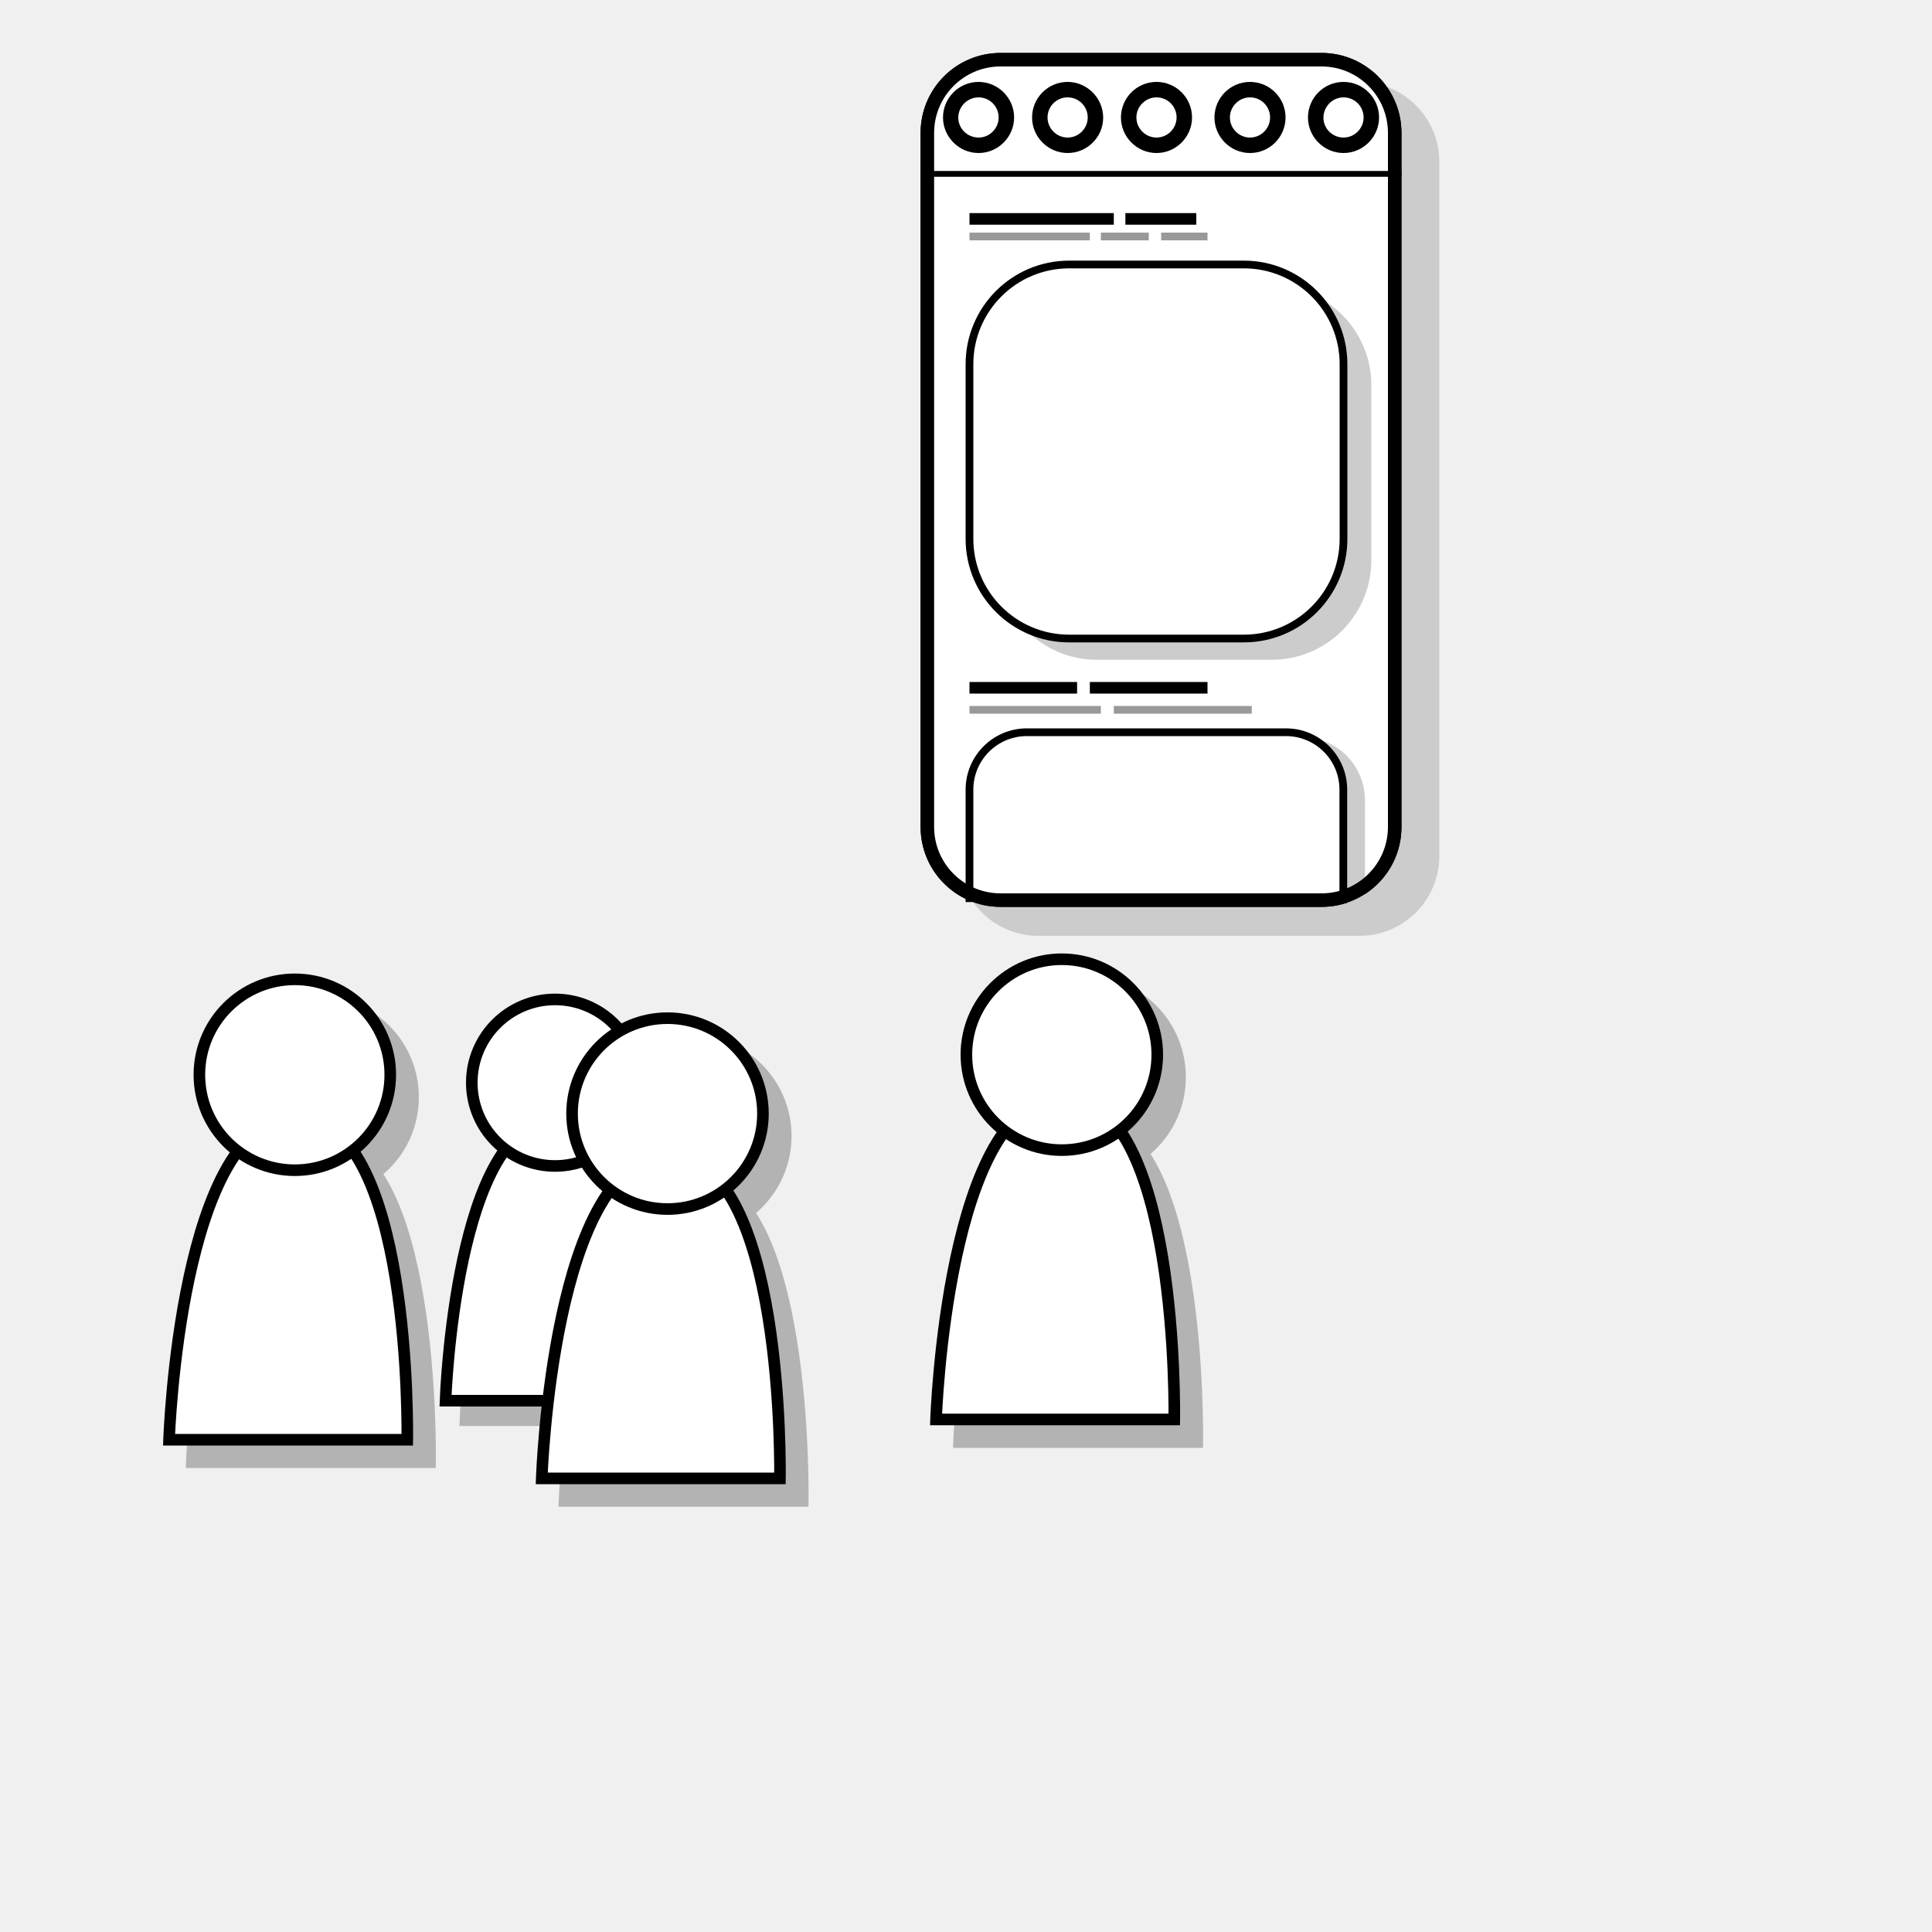
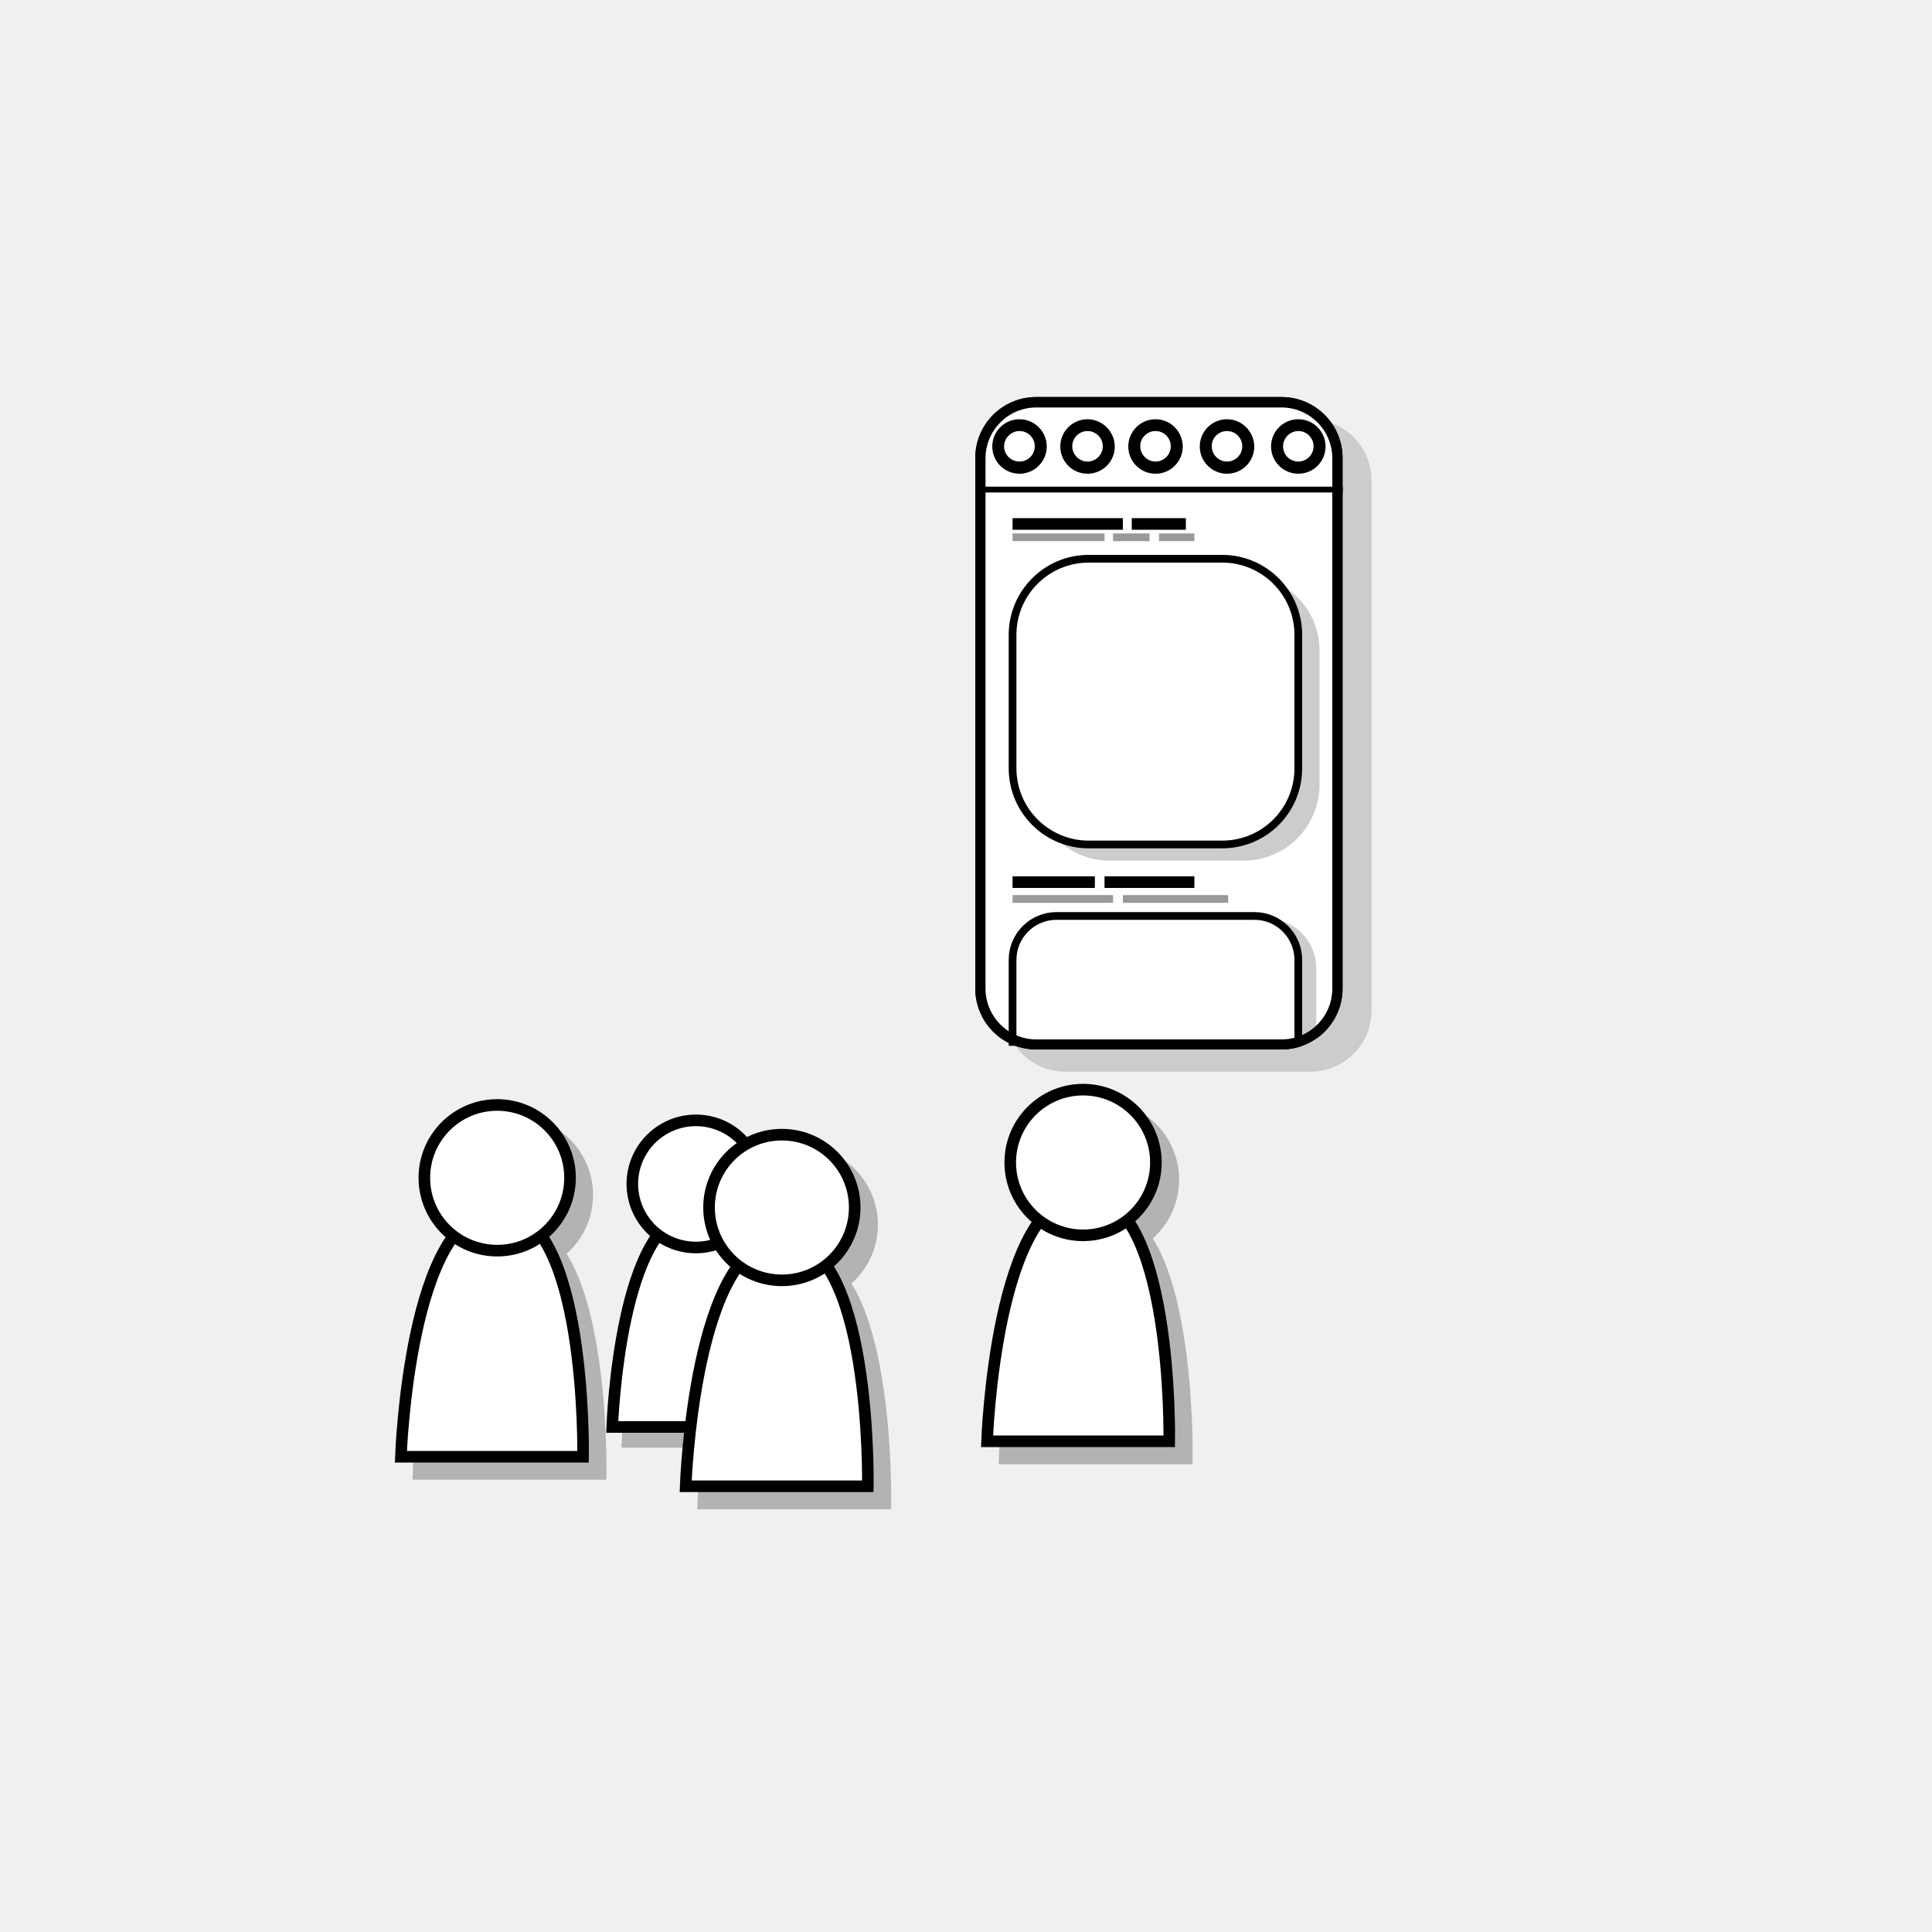
<svg xmlns="http://www.w3.org/2000/svg" version="1.1" id="Layer_1" x="0px" y="0px" viewBox="0 0 1000 1000" style="enable-background:new 0 0 1000 1000;" xml:space="preserve">
  <style type="text/css">
	.st0{fill:#CCCCCC;}
	.st1{fill:#FFFFFF;}
- 	.st2{fill:#FFFFFF;stroke:#000000;stroke-width:6;stroke-miterlimit:10;}
- 	.st3{fill:#FFFFFF;stroke:#999999;stroke-width:4;stroke-miterlimit:10;}
+ 	.st2{fill:none;stroke:#000000;stroke-width:6;stroke-miterlimit:10;}
+ 	.st3{fill:none;stroke:#999999;stroke-width:4;stroke-miterlimit:10;}
	.st4{fill:#CCCCCC;stroke:#CCCCCC;stroke-width:6;stroke-miterlimit:10;}
	.st5{fill:#FFFFFF;stroke:#000000;stroke-width:4;stroke-miterlimit:10;}
	.st6{fill:none;stroke:#000000;stroke-width:3;stroke-miterlimit:10;}
	.st7{fill:#B3B3B3;stroke:#B3B3B3;stroke-width:6;stroke-miterlimit:10;}
+ 	.st8{fill:#FFFFFF;stroke:#000000;stroke-width:6;stroke-miterlimit:10;}
</style>
  <g>
-     <path class="st0" d="M537.5,481.4c-21.2,0-38.4-17.2-38.4-38.4V83.8c0-21.2,17.2-38.4,38.4-38.4h166.1c21.2,0,38.4,17.2,38.4,38.4   V443c0,21.2-17.2,38.4-38.4,38.4H537.5z" />
-     <path class="st0" d="M703.6,48.4c19.5,0,35.4,15.9,35.4,35.4V443c0,19.5-15.9,35.4-35.4,35.4H537.5c-19.5,0-35.4-15.9-35.4-35.4   V83.8c0-19.5,15.9-35.4,35.4-35.4H703.6 M703.6,42.4H537.5c-22.9,0-41.4,18.5-41.4,41.4V443c0,22.9,18.5,41.4,41.4,41.4h166.1   c22.9,0,41.4-18.5,41.4-41.4V83.8C745,61,726.5,42.4,703.6,42.4L703.6,42.4z" />
+     <path class="st0" d="M551.4,552.4c-16.2,0-29.3-13.1-29.3-29.3V248.6c0-16.2,13.1-29.3,29.3-29.3h126.9c16.2,0,29.3,13.1,29.3,29.3   v274.5c0,16.2-13.1,29.3-29.3,29.3H551.4z" />
+     <path class="st0" d="M678.3,221.6c14.9,0,27,12.1,27,27v274.5c0,14.9-12.1,27-27,27H551.4c-14.9,0-27-12.1-27-27V248.6   c0-14.9,12.1-27,27-27H678.3 M678.3,217H551.4c-17.5,0-31.6,14.1-31.6,31.6v274.5c0,17.5,14.1,31.6,31.6,31.6h126.9   c17.5,0,31.6-14.1,31.6-31.6V248.6C709.9,231.2,695.8,217,678.3,217L678.3,217z" />
  </g>
  <g>
-     <path class="st1" d="M517.9,466.4c-21.2,0-38.4-17.2-38.4-38.4V68.8c0-21.2,17.2-38.4,38.4-38.4H684c21.2,0,38.4,17.2,38.4,38.4   V428c0,21.2-17.2,38.4-38.4,38.4H517.9z" />
-     <path d="M684,33.4c19.5,0,35.4,15.9,35.4,35.4V428c0,19.5-15.9,35.4-35.4,35.4H517.9c-19.5,0-35.4-15.9-35.4-35.4V68.8   c0-19.5,15.9-35.4,35.4-35.4H684 M684,27.4H517.9c-22.9,0-41.4,18.5-41.4,41.4V428c0,22.9,18.5,41.4,41.4,41.4H684   c22.9,0,41.4-18.5,41.4-41.4V68.8C725.4,46,706.9,27.4,684,27.4L684,27.4z" />
+     <path class="st1" d="M536.4,541c-16.2,0-29.3-13.1-29.3-29.3V237.2c0-16.2,13.1-29.3,29.3-29.3h126.9c16.2,0,29.3,13.1,29.3,29.3   v274.5c0,16.2-13.1,29.3-29.3,29.3H536.4z" />
+     <path d="M663.3,210.1c14.9,0,27,12.1,27,27v274.5c0,14.9-12.1,27-27,27H536.4c-14.9,0-27-12.1-27-27V237.2c0-14.9,12.1-27,27-27   H663.3 M663.3,205.5H536.4c-17.5,0-31.6,14.1-31.6,31.6v274.5c0,17.5,14.1,31.6,31.6,31.6h126.9c17.5,0,31.6-14.1,31.6-31.6V237.2   C695,219.7,680.8,205.5,663.3,205.5L663.3,205.5z" />
  </g>
  <g>
-     <circle class="st1" cx="506.5" cy="60.9" r="14.4" />
-     <path d="M506.5,50.4c5.8,0,10.4,4.7,10.4,10.4s-4.7,10.4-10.4,10.4S496,66.6,496,60.9S500.7,50.4,506.5,50.4 M506.5,42.4   c-10.2,0-18.4,8.3-18.4,18.4s8.3,18.4,18.4,18.4s18.4-8.3,18.4-18.4S516.6,42.4,506.5,42.4L506.5,42.4z" />
+     <ellipse transform="matrix(0.2298 -0.9732 0.9732 0.2298 181.5206 691.6006)" class="st1" cx="527.7" cy="231.1" rx="11" ry="11" />
+     <path d="M527.7,223.1c4.4,0,7.9,3.6,7.9,7.9c0,4.4-3.6,7.9-7.9,7.9c-4.4,0-8-3.5-8-7.9C519.7,226.8,523.3,223.1,527.7,223.1    M527.7,217c-7.8,0-14.1,6.3-14.1,14.1s6.3,14.1,14.1,14.1c7.7,0,14.1-6.3,14.1-14.1C541.8,223.3,535.4,217,527.7,217L527.7,217z" />
  </g>
  <g>
-     <circle class="st1" cx="552.6" cy="60.9" r="14.4" />
-     <path d="M552.6,50.4c5.8,0,10.4,4.7,10.4,10.4s-4.7,10.4-10.4,10.4s-10.4-4.7-10.4-10.4S546.8,50.4,552.6,50.4 M552.6,42.4   c-10.2,0-18.4,8.3-18.4,18.4s8.3,18.4,18.4,18.4S571,71,571,60.9S562.7,42.4,552.6,42.4L552.6,42.4z" />
+     <circle class="st1" cx="562.9" cy="231.1" r="11" />
+     <path d="M562.9,223.1c4.4,0,7.9,3.6,7.9,7.9c0,4.4-3.6,7.9-7.9,7.9s-7.9-3.6-7.9-7.9C555,226.7,558.5,223.1,562.9,223.1 M562.9,217   c-7.8,0-14.1,6.3-14.1,14.1s6.3,14.1,14.1,14.1s14.1-6.3,14.1-14C577,223.4,570.6,217,562.9,217L562.9,217z" />
  </g>
  <g>
-     <circle class="st1" cx="598.6" cy="60.9" r="14.4" />
-     <path d="M598.6,50.4c5.8,0,10.4,4.7,10.4,10.4s-4.7,10.4-10.4,10.4s-10.4-4.7-10.4-10.4S592.9,50.4,598.6,50.4 M598.6,42.4   c-10.2,0-18.4,8.3-18.4,18.4s8.3,18.4,18.4,18.4s18.4-8.3,18.4-18.4S608.8,42.4,598.6,42.4L598.6,42.4z" />
+     <circle class="st1" cx="598.1" cy="231.1" r="11" />
+     <path d="M598.1,223.1c4.4,0,7.9,3.6,7.9,7.9c0,4.4-3.6,7.9-7.9,7.9s-7.9-3.6-7.9-7.9C590.1,226.7,593.7,223.1,598.1,223.1    M598.1,217c-7.8,0-14.1,6.3-14.1,14.1s6.3,14.1,14.1,14.1s14.1-6.3,14.1-14.1C612.1,223.3,605.9,217,598.1,217L598.1,217z" />
  </g>
  <g>
-     <circle class="st1" cx="647" cy="60.9" r="14.4" />
-     <path d="M647,50.4c5.8,0,10.4,4.7,10.4,10.4s-4.7,10.4-10.4,10.4s-10.4-4.7-10.4-10.4S641.3,50.4,647,50.4 M647,42.4   c-10.2,0-18.4,8.3-18.4,18.4s8.3,18.4,18.4,18.4c10.2,0,18.4-8.3,18.4-18.4S657.2,42.4,647,42.4L647,42.4z" />
+     <circle class="st1" cx="635.1" cy="231.1" r="11" />
+     <path d="M635.1,223.1c4.4,0,7.9,3.6,7.9,7.9c0,4.4-3.6,7.9-7.9,7.9c-4.4,0-7.9-3.6-7.9-7.9C627.1,226.7,630.7,223.1,635.1,223.1    M635.1,217c-7.8,0-14.1,6.3-14.1,14.1s6.3,14.1,14.1,14.1c7.8,0,14.1-6.3,14.1-14.1C649.1,223.3,642.8,217,635.1,217L635.1,217z" />
  </g>
  <g>
-     <circle class="st1" cx="695.4" cy="60.9" r="14.4" />
-     <path d="M695.4,50.4c5.8,0,10.4,4.7,10.4,10.4s-4.7,10.4-10.4,10.4S685,66.6,685,60.9S689.7,50.4,695.4,50.4 M695.4,42.4   c-10.2,0-18.4,8.3-18.4,18.4s8.3,18.4,18.4,18.4s18.4-8.3,18.4-18.4S705.6,42.4,695.4,42.4L695.4,42.4z" />
+     <circle class="st1" cx="672" cy="231.1" r="11" />
+     <path d="M672,223.1c4.4,0,7.9,3.6,7.9,7.9c0,4.4-3.6,7.9-7.9,7.9c-4.4,0-7.9-3.5-7.9-7.9C664.1,226.8,667.7,223.1,672,223.1    M672,217c-7.8,0-14.1,6.3-14.1,14.1s6.3,14.1,14.1,14.1s14.1-6.3,14.1-14.1C686.1,223.3,679.8,217,672,217L672,217z" />
  </g>
-   <line class="st2" x1="501.8" y1="113.3" x2="576.5" y2="113.3" />
-   <line class="st2" x1="582.5" y1="113.3" x2="619.2" y2="113.3" />
-   <line class="st3" x1="501.8" y1="122.4" x2="564.1" y2="122.4" />
-   <line class="st3" x1="569.8" y1="122.4" x2="594.6" y2="122.4" />
-   <line class="st3" x1="601" y1="122.4" x2="625" y2="122.4" />
+   <line class="st2" x1="524.1" y1="271.2" x2="581.2" y2="271.2" />
+   <line class="st2" x1="585.8" y1="271.2" x2="613.8" y2="271.2" />
+   <line class="st3" x1="524.1" y1="278.1" x2="571.7" y2="278.1" />
+   <line class="st3" x1="576.1" y1="278.1" x2="595" y2="278.1" />
+   <line class="st3" x1="599.9" y1="278.1" x2="618.2" y2="278.1" />
  <g>
-     <path class="st0" d="M567.9,338.5c-26.8,0-48.6-21.8-48.6-48.6v-90.4c0-26.8,21.8-48.6,48.6-48.6h90.4c26.8,0,48.6,21.8,48.6,48.6   v90.4c0,26.8-21.8,48.6-48.6,48.6H567.9z" />
-     <path class="st0" d="M658.2,153.9c25.2,0,45.6,20.5,45.6,45.6v90.4c0,25.2-20.5,45.6-45.6,45.6h-90.4c-25.2,0-45.6-20.5-45.6-45.6   v-90.4c0-25.2,20.5-45.6,45.6-45.6H658.2 M658.2,147.9h-90.4c-28.5,0-51.6,23.1-51.6,51.6v90.4c0,28.5,23.1,51.6,51.6,51.6h90.4   c28.5,0,51.6-23.1,51.6-51.6v-90.4C709.9,171,686.7,147.9,658.2,147.9L658.2,147.9z" />
+     <path class="st0" d="M574.6,443.2c-20.5,0-37.1-16.7-37.1-37.1V337c0-20.5,16.7-37.1,37.1-37.1h69.1c20.5,0,37.1,16.7,37.1,37.1   v69.1c0,20.5-16.7,37.1-37.1,37.1H574.6z" />
+     <path class="st0" d="M643.6,302.2c19.3,0,34.8,15.7,34.8,34.8v69.1c0,19.3-15.7,34.8-34.8,34.8h-69.1c-19.3,0-34.8-15.7-34.8-34.8   V337c0-19.3,15.7-34.8,34.8-34.8H643.6 M643.6,297.6h-69.1c-21.8,0-39.4,17.7-39.4,39.4v69.1c0,21.8,17.7,39.4,39.4,39.4h69.1   c21.8,0,39.4-17.7,39.4-39.4V337C683.1,315.2,665.4,297.6,643.6,297.6L643.6,297.6z" />
  </g>
-   <path class="st4" d="M510,467.2v-53c0-16.4,13.3-29.7,29.7-29.7h134.1c16.4,0,29.7,13.3,29.7,29.7v53" />
-   <path class="st5" d="M643.8,330.5h-90.4c-28.5,0-51.6-23.1-51.6-51.6v-90.4c0-28.5,23.1-51.6,51.6-51.6h90.4  c28.5,0,51.6,23.1,51.6,51.6v90.4C695.4,307.4,672.3,330.5,643.8,330.5z" />
-   <path class="st5" d="M501.8,466.9v-58.2c0-16.4,13.3-29.7,29.7-29.7h134.1c16.4,0,29.7,13.3,29.7,29.7v58.6" />
-   <line class="st2" x1="501.8" y1="356" x2="557.5" y2="356" />
-   <line class="st2" x1="564.1" y1="356" x2="625" y2="356" />
-   <line class="st3" x1="501.8" y1="367.4" x2="569.8" y2="367.4" />
-   <line class="st3" x1="576.5" y1="367.4" x2="647.9" y2="367.4" />
+   <path class="st4" d="M530.4,541.6v-40.5c0-12.5,10.2-22.7,22.7-22.7h102.5c12.5,0,22.7,10.2,22.7,22.7v40.5" />
+   <path class="st5" d="M632.6,437.1h-69.1c-21.8,0-39.4-17.7-39.4-39.4v-69.1c0-21.8,17.7-39.4,39.4-39.4h69.1  c21.8,0,39.4,17.7,39.4,39.4v69.1C672,419.5,654.4,437.1,632.6,437.1z" />
+   <path class="st5" d="M524.1,541.3v-44.5c0-12.5,10.2-22.7,22.7-22.7h102.5c12.5,0,22.7,10.2,22.7,22.7v44.8" />
+   <line class="st2" x1="524.1" y1="456.6" x2="566.7" y2="456.6" />
+   <line class="st2" x1="571.7" y1="456.6" x2="618.2" y2="456.6" />
+   <line class="st3" x1="524.1" y1="465.3" x2="576.1" y2="465.3" />
+   <line class="st3" x1="581.2" y1="465.3" x2="635.7" y2="465.3" />
  <g>
-     <path d="M684,34.4c19,0,34.4,15.4,34.4,34.4V428c0,19-15.4,34.4-34.4,34.4H517.9c-19,0-34.4-15.4-34.4-34.4V68.8   c0-19,15.4-34.4,34.4-34.4H684 M684,27.4H517.9c-22.9,0-41.4,18.5-41.4,41.4V428c0,22.9,18.5,41.4,41.4,41.4H684   c22.9,0,41.4-18.5,41.4-41.4V68.8C725.4,46,706.9,27.4,684,27.4L684,27.4z" />
+     <path d="M663.3,210.9c14.5,0,26.3,11.8,26.3,26.3v274.5c0,14.5-11.8,26.3-26.3,26.3H536.4c-14.5,0-26.3-11.8-26.3-26.3V237.2   c0-14.5,11.8-26.3,26.3-26.3H663.3 M663.3,205.5H536.4c-17.5,0-31.6,14.1-31.6,31.6v274.5c0,17.5,14.1,31.6,31.6,31.6h126.9   c17.5,0,31.6-14.1,31.6-31.6V237.2C695,219.7,680.8,205.5,663.3,205.5L663.3,205.5z" />
  </g>
-   <line class="st6" x1="478.8" y1="90" x2="725.4" y2="90" />
-   <path class="st7" d="M99.3,756.8c0,0,5.6-167.2,65.9-167.2s57.4,167.2,57.4,167.2H99.3z" />
-   <circle class="st7" cx="164.4" cy="567.9" r="49.4" />
-   <path class="st2" d="M87.5,745.2c0,0,5.6-167.2,65.9-167.2s57.4,167.2,57.4,167.2H87.5z" />
-   <circle class="st2" cx="152.6" cy="556.3" r="49.4" />
-   <path class="st7" d="M240.9,735.1c0,0,4.9-145.7,57.4-145.7s50,145.7,50,145.7H240.9z" />
-   <circle class="st7" cx="297.6" cy="570.5" r="43.1" />
-   <path class="st2" d="M230.6,725c0,0,4.9-145.7,57.4-145.7S338,725,338,725H230.6z" />
-   <circle class="st2" cx="287.3" cy="560.4" r="43.1" />
-   <path class="st7" d="M292.2,776.9c0,0,5.6-167.2,65.9-167.2s57.4,167.2,57.4,167.2H292.2z" />
-   <circle class="st7" cx="357.3" cy="588" r="49.4" />
-   <path class="st2" d="M280.4,765.2c0,0,5.6-167.2,65.9-167.2s57.4,167.2,57.4,167.2H280.4z" />
-   <circle class="st2" cx="345.5" cy="576.4" r="49.4" />
-   <path class="st7" d="M496.4,746.4c0,0,5.6-167.2,65.9-167.2s57.4,167.2,57.4,167.2H496.4z" />
-   <circle class="st7" cx="561.4" cy="557.5" r="49.4" />
-   <path class="st2" d="M484.5,734.7c0,0,5.6-167.2,65.9-167.2s57.4,167.2,57.4,167.2H484.5z" />
-   <circle class="st2" cx="549.6" cy="545.9" r="49.4" />
+   <line class="st6" x1="506.5" y1="253.4" x2="695" y2="253.4" />
+   <path class="st7" d="M216.6,762.9c0,0,4.3-127.8,50.4-127.8s43.9,127.8,43.9,127.8H216.6z" />
+   <ellipse transform="matrix(3.327795e-02 -0.9994 0.9994 3.327795e-02 -360.7404 864.0874)" class="st7" cx="266.3" cy="618.5" rx="37.7" ry="37.7" />
+   <path class="st8" d="M207.5,754c0,0,4.3-127.8,50.4-127.8S301.8,754,301.8,754H207.5z" />
+   <ellipse transform="matrix(4.531445e-02 -0.999 0.999 4.531445e-02 -363.4063 839.0474)" class="st8" cx="257.3" cy="609.7" rx="37.7" ry="37.7" />
+   <path class="st7" d="M324.8,746.3c0,0,3.7-111.3,43.9-111.3s38.2,111.3,38.2,111.3H324.8z" />
+   <circle class="st7" cx="368.1" cy="620.5" r="32.9" />
+   <path class="st8" d="M316.9,738.6c0,0,3.7-111.3,43.9-111.3s38.2,111.3,38.2,111.3H316.9z" />
+   <circle class="st8" cx="360.2" cy="612.8" r="32.9" />
+   <path class="st7" d="M364,778.2c0,0,4.3-127.8,50.4-127.8s43.9,127.8,43.9,127.8H364z" />
+   <circle class="st7" cx="413.7" cy="633.9" r="37.7" />
+   <path class="st8" d="M354.9,769.3c0,0,4.3-127.8,50.4-127.8s43.9,127.8,43.9,127.8H354.9z" />
+   <circle class="st8" cx="404.7" cy="625" r="37.7" />
+   <path class="st7" d="M520,754.9c0,0,4.3-127.8,50.4-127.8c46.1,0,43.9,127.8,43.9,127.8H520z" />
+   <circle class="st7" cx="569.6" cy="610.6" r="37.7" />
+   <path class="st8" d="M510.9,746c0,0,4.3-127.8,50.4-127.8c46.1,0,43.9,127.8,43.9,127.8H510.9z" />
+   <circle class="st8" cx="560.6" cy="601.7" r="37.7" />
</svg>
